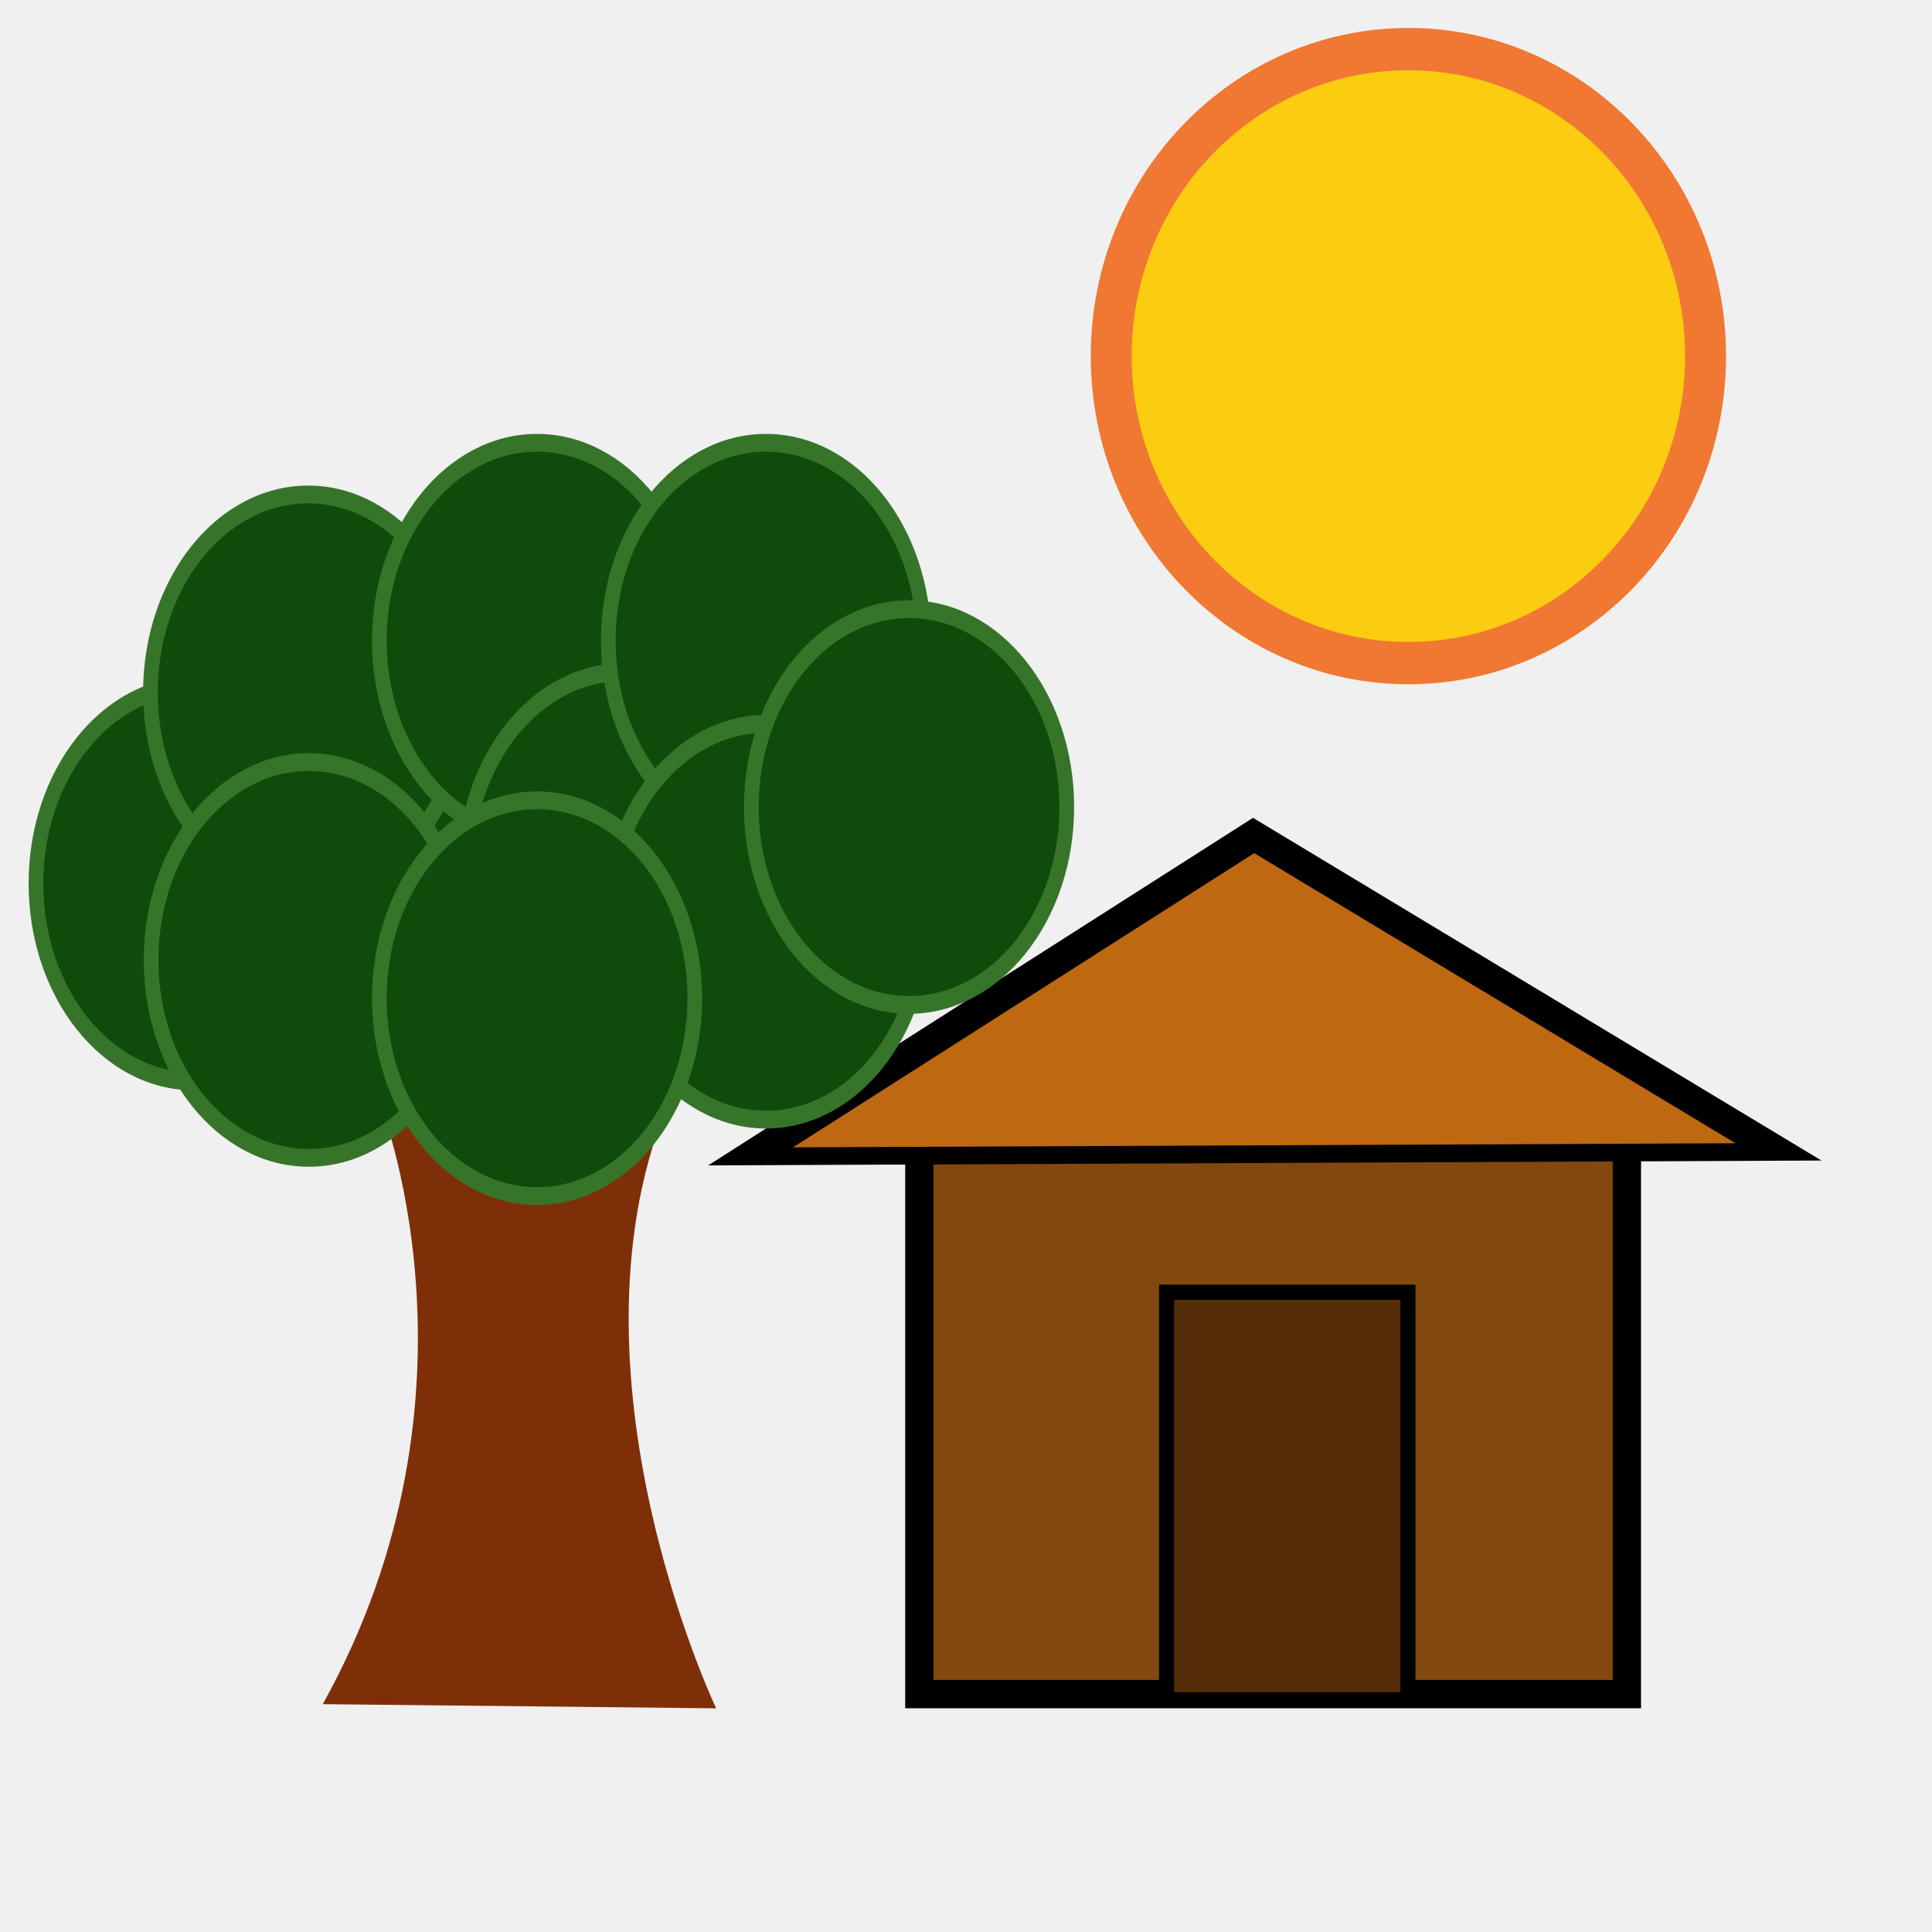
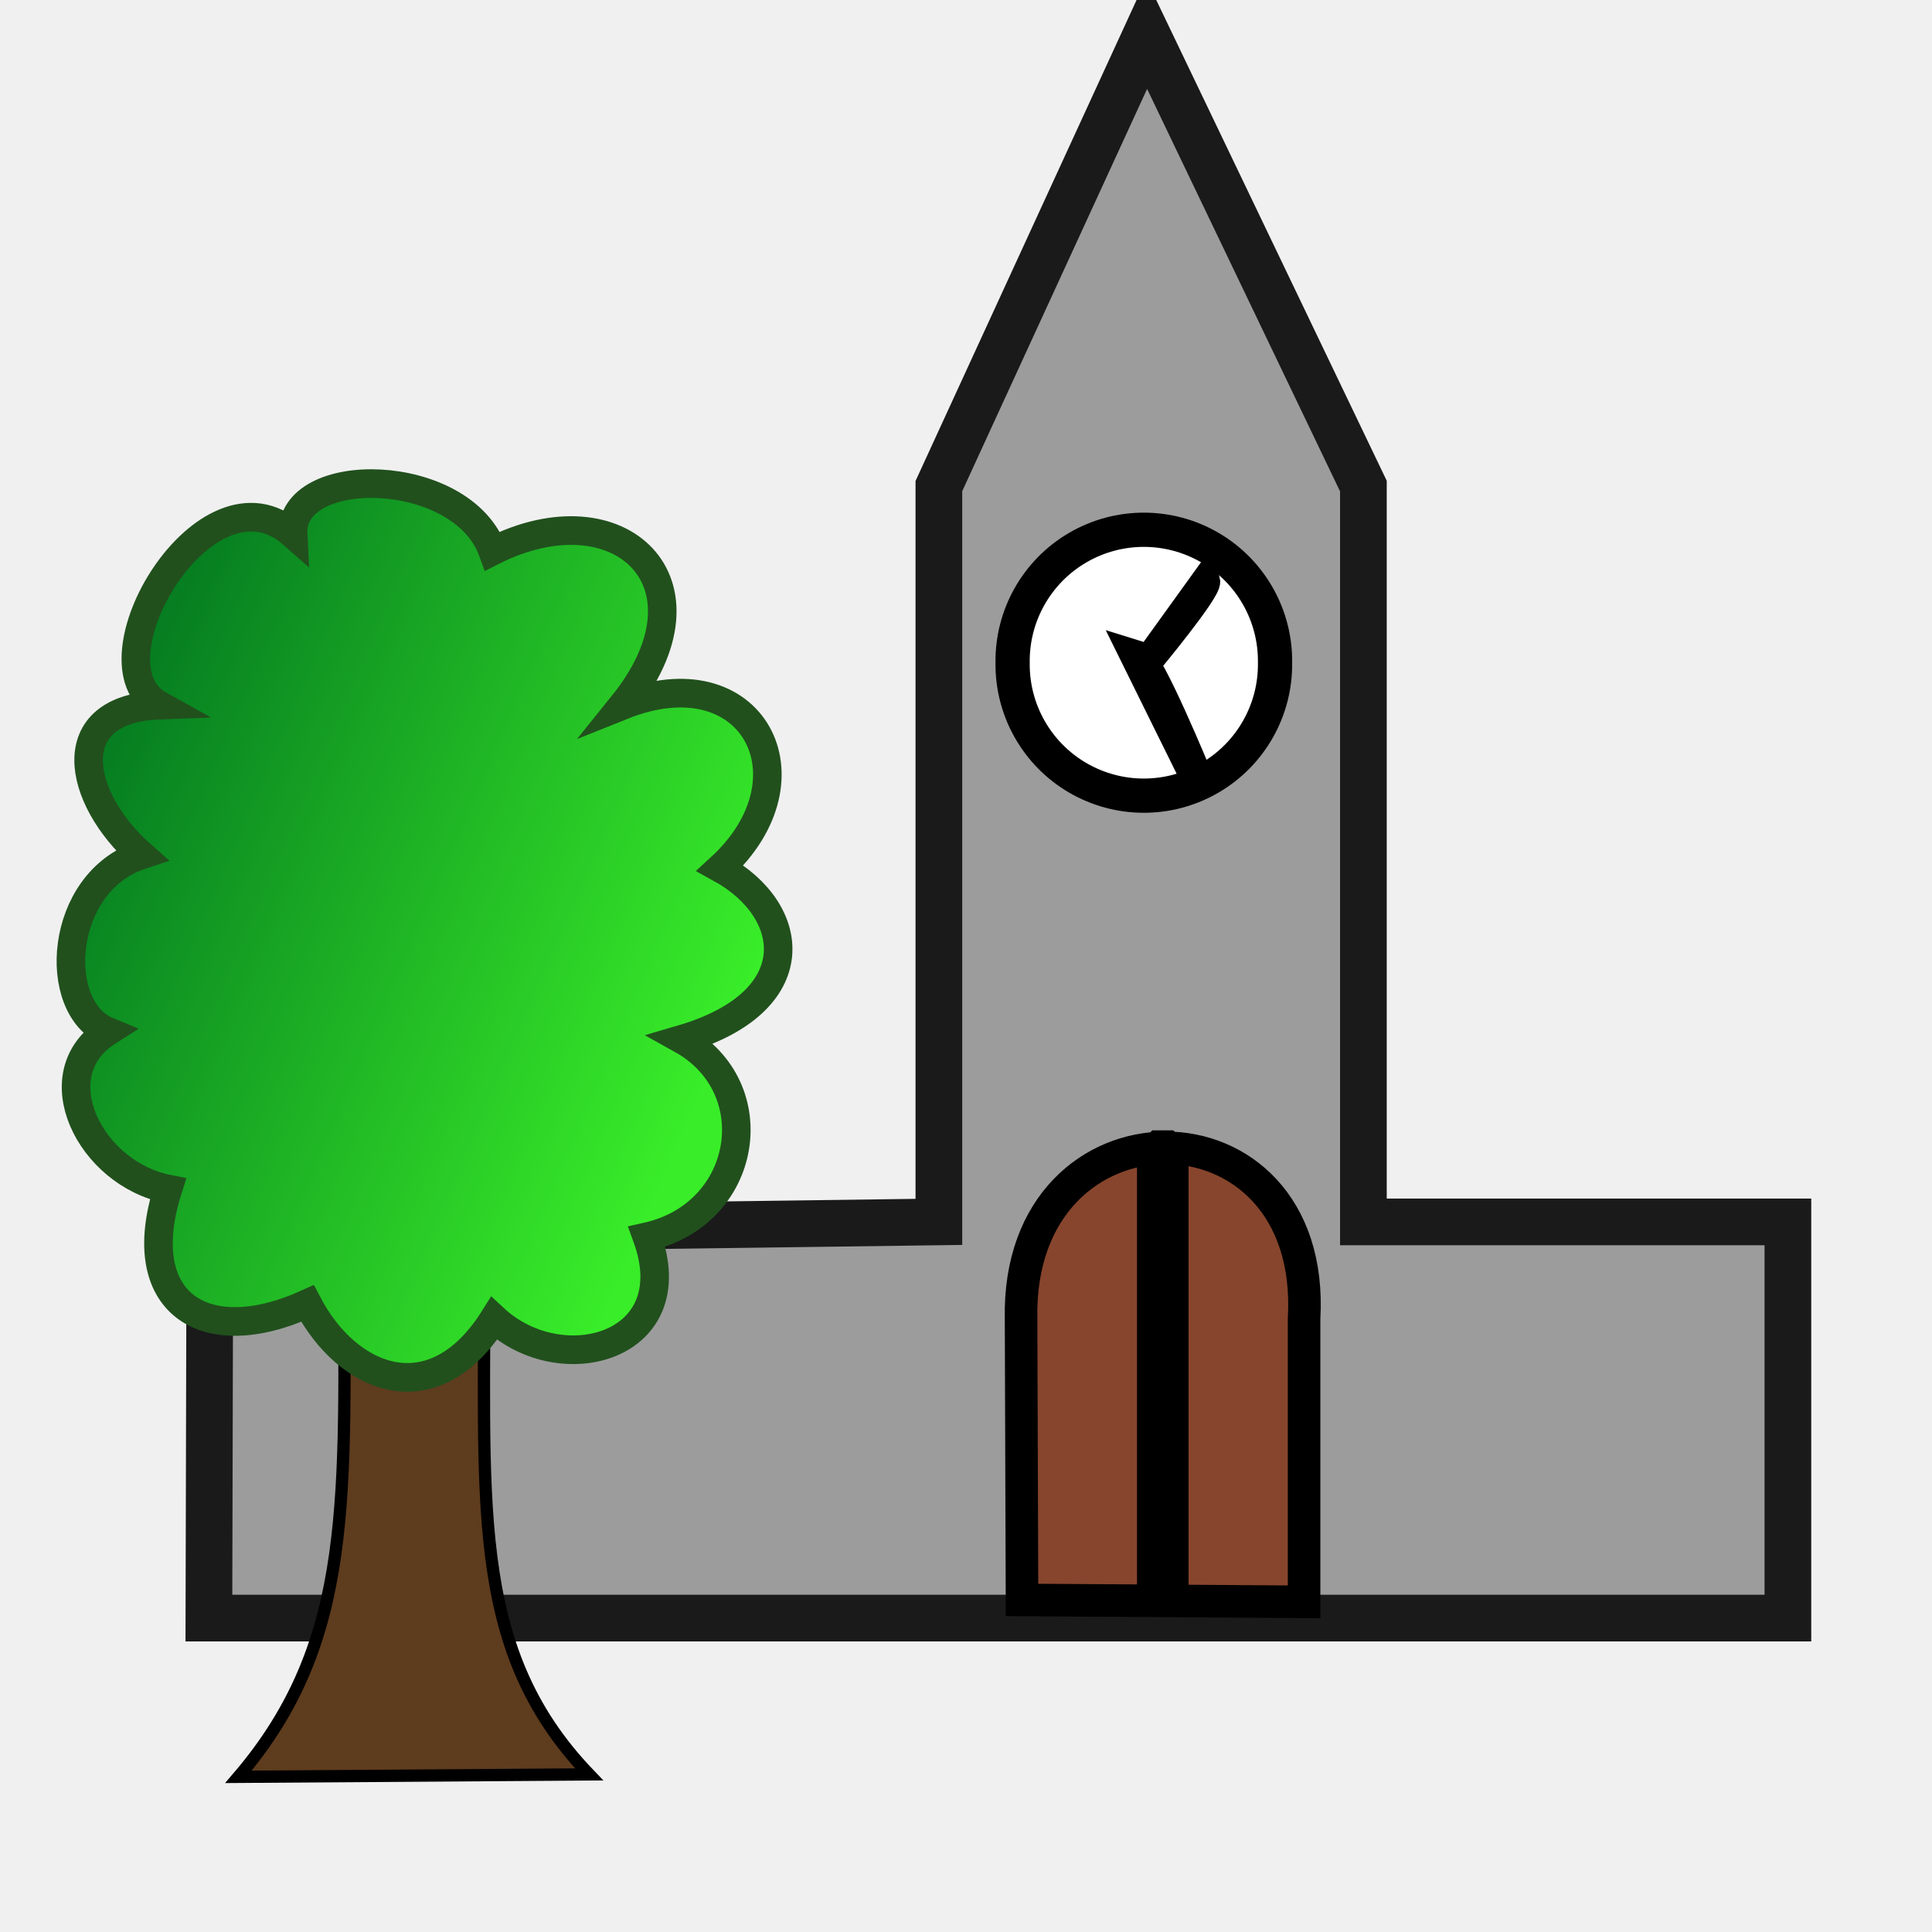
- <svg xmlns="http://www.w3.org/2000/svg" width="64pt" height="64pt" id="svg1061">
-   <defs id="defs3" />
+ <svg xmlns="http://www.w3.org/2000/svg" xmlns:xlink="http://www.w3.org/1999/xlink" width="64pt" height="64pt" id="svg1061">
+   <defs id="defs3">
+     <linearGradient id="linearGradient31180">
+       <stop style="stop-color:#007120;stop-opacity:1;" offset="0" id="stop31181" />
+       <stop style="stop-color:#39ed29;stop-opacity:1;" offset="1" id="stop31182" />
+     </linearGradient>
+     <linearGradient id="linearGradient22429">
+       <stop style="stop-color:#0027b6;stop-opacity:0.629;" offset="0" id="stop22430" />
+       <stop style="stop-color:#ffffff;stop-opacity:1;" offset="1" id="stop22431" />
+     </linearGradient>
+     <linearGradient id="linearGradient21802">
+       <stop style="stop-color:#5c4013;stop-opacity:1;" offset="0" id="stop21803" />
+       <stop style="stop-color:#b06419;stop-opacity:1;" offset="1" id="stop21804" />
+     </linearGradient>
+     <linearGradient id="linearGradient20545">
+       <stop style="stop-color:#268e1d;stop-opacity:1;" offset="0" id="stop20546" />
+       <stop style="stop-color:#d2e0d0;stop-opacity:1;" offset="1" id="stop20547" />
+     </linearGradient>
+     <linearGradient xlink:href="#linearGradient31180" id="linearGradient31185" gradientTransform="matrix(0.970118,0,0,1.220133,15.18974,11.25072)" x1="-10.41" y1="22.021" x2="13.11" y2="34.794" gradientUnits="userSpaceOnUse" />
+     <linearGradient xlink:href="#linearGradient31180" id="linearGradient31216" gradientUnits="userSpaceOnUse" gradientTransform="matrix(0.970118,0,0,1.220133,15.18974,11.25072)" x1="-10.41" y1="22.021" x2="13.11" y2="34.794" />
+   </defs>
  <g id="layer1">
-     <g id="g13002" transform="translate(-1.822849e-2,5.450671)">
-       <rect style="fill:#83480d;fill-opacity:1;stroke:#000000;stroke-width:1.25;stroke-linejoin:miter;stroke-miterlimit:4;stroke-opacity:1" id="rect11136" width="31.25" height="25" x="40.625" y="44.375" />
-       <path style="fill:#be6812;fill-opacity:1;stroke:#000000;stroke-width:2.517;stroke-linejoin:miter;stroke-miterlimit:4;stroke-opacity:1" id="path11758" d="M 77.15,42.375 L 24.694,43.017 L 50.366,-2.732 L 77.15,42.375 z " transform="matrix(0.865449,0,0,0.309818,11.79894,32.29753)" />
-       <rect style="fill:#542e08;fill-opacity:1;stroke:#000000;stroke-width:0.666;stroke-linejoin:miter;stroke-miterlimit:4;stroke-opacity:1" id="rect12380" width="10.658" height="18" x="51.546" y="51.625" />
+     <g id="g31239" transform="translate(2.445814,-0.280453)">
+       <path style="fill:#9c9c9c;fill-opacity:1;fill-rule:evenodd;stroke:#1a1a1a;stroke-width:2.062;stroke-linecap:butt;stroke-linejoin:miter;stroke-miterlimit:4;stroke-opacity:1" d="M -0.95,60.428 L -0.992,77.5 L 68.75,77.5 L 68.75,60 L 50,60 L 50,27.5 L 40.427,7.532 L 31.25,27.5 L 31.25,60 L -0.95,60.428 z " id="path28680" transform="translate(7.772936,-5.750797)" />
+       <g id="g27432" transform="translate(7.698765,-5.824971)">
+         <path style="fill:#ffffff;fill-opacity:1;fill-rule:nonzero;stroke:#000000;stroke-width:1.512;stroke-linecap:round;stroke-linejoin:bevel;stroke-miterlimit:4;stroke-dashoffset:0;stroke-opacity:1" id="path25565" d="M 16.722 21.188 A 5.796 5.796 0 1 1  5.131,21.188 A 5.796 5.796 0 1 1  16.722 21.188 z" transform="translate(29.44978,14.1885)" />
+         <path style="fill:none;fill-opacity:0.75;fill-rule:evenodd;stroke:#000000;stroke-width:1.425;stroke-linecap:butt;stroke-linejoin:miter;stroke-miterlimit:4;stroke-opacity:1" d="M 40.066,35.108 C 40.575,35.265 42.696,40.433 42.696,40.433 L 40.066,35.108 z " id="path26188" />
+         <path style="fill:none;fill-opacity:0.75;fill-rule:evenodd;stroke:#000000;stroke-width:1.3;stroke-linecap:butt;stroke-linejoin:miter;stroke-miterlimit:4;stroke-opacity:1" d="M 43.099,31.778 C 43.173,32.165 40.528,35.347 40.528,35.347 L 43.099,31.778 z " id="path26810" />
+       </g>
+       <path style="fill:#87452d;fill-opacity:1;fill-rule:evenodd;stroke:#000000;stroke-width:1.438;stroke-linecap:butt;stroke-linejoin:miter;stroke-miterlimit:4;stroke-opacity:1" d="M 34.922,76.698 L 34.88,64.281 C 34.677,54.21 47.964,54.21 47.38,64.281 L 47.38,76.781 L 34.922,76.698 z " id="path27436" transform="translate(7.772936,-5.750797)" />
+       <rect style="fill:#87452d;fill-opacity:1;fill-rule:nonzero;stroke:#000000;stroke-width:1.355;stroke-linecap:round;stroke-linejoin:bevel;stroke-miterlimit:4;stroke-dashoffset:0;stroke-opacity:1" id="rect28058" width="0.923" height="19.553" x="40.678" y="56.634" transform="translate(7.772936,-5.750797)" />
    </g>
-     <path style="fill:#fbcc10;fill-opacity:1;stroke:#f07833;stroke-width:1.92;stroke-miterlimit:4;stroke-opacity:1" id="path4221" d="M 91.557 15.91 A 13.94 13.94 0 1 1  63.677,15.91 A 13.94 13.94 0 1 1  91.557 15.91 z" transform="matrix(0.941556,0,0,0.972783,-10.87441,0.251702)" />
-     <g id="g11123" transform="matrix(0.935492,0,0,0.918367,5.908887e-2,7.724368)">
-       <path style="fill:#7f2f08;fill-opacity:1;fill-rule:evenodd;stroke:#7f2f08;stroke-width:0;stroke-linecap:butt;stroke-linejoin:round;stroke-miterlimit:4;stroke-opacity:1" d="M 15.176,73.55 C 23.422,58.438 17.788,44.403 17.788,44.403 L 31.958,43.561 C 25.8,56.702 33.75,73.75 33.75,73.75" id="path2978" />
-       <g id="g2946" transform="matrix(1.080813,0,0,1.470961,-10.49177,4.338168)" style="fill:#104b0b;fill-opacity:1;stroke:#367529;stroke-opacity:1">
-         <path id="path2315" d="M 23.943 15.677 A 10.736 11.116 0 1 1  2.47,15.677 A 10.736 11.116 0 1 1  23.943 15.677 z" transform="matrix(0.641731,0,0,0.581998,9.635039,11.09576)" />
-         <path id="path2937" d="M 23.943 15.677 A 10.736 11.116 0 1 1  2.47,15.677 A 10.736 11.116 0 1 1  23.943 15.677 z" transform="matrix(0.641731,0,0,0.581998,17.16473,9.845757)" />
-         <path id="path2938" d="M 23.943 15.677 A 10.736 11.116 0 1 1  2.47,15.677 A 10.736 11.116 0 1 1  23.943 15.677 z" transform="matrix(0.641731,0,0,0.581998,14.63504,4.845757)" />
-         <path id="path2939" d="M 23.943 15.677 A 10.736 11.116 0 1 1  2.47,15.677 A 10.736 11.116 0 1 1  23.943 15.677 z" transform="matrix(0.641731,0,0,0.581998,24.63504,3.156324)" />
-         <path id="path2940" d="M 23.943 15.677 A 10.736 11.116 0 1 1  2.47,15.677 A 10.736 11.116 0 1 1  23.943 15.677 z" transform="matrix(0.641731,0,0,0.581998,28.38504,10.65632)" />
-         <path id="path2941" d="M 23.943 15.677 A 10.736 11.116 0 1 1  2.47,15.677 A 10.736 11.116 0 1 1  23.943 15.677 z" transform="matrix(0.641731,0,0,0.581998,34.63504,3.156324)" />
-         <path id="path2942" d="M 23.943 15.677 A 10.736 11.116 0 1 1  2.47,15.677 A 10.736 11.116 0 1 1  23.943 15.677 z" transform="matrix(0.641731,0,0,0.581998,34.63504,12.34576)" />
-         <path id="path2943" d="M 23.943 15.677 A 10.736 11.116 0 1 1  2.47,15.677 A 10.736 11.116 0 1 1  23.943 15.677 z" transform="matrix(0.641731,0,0,0.581998,14.66473,13.59576)" />
-         <path id="path2944" d="M 23.943 15.677 A 10.736 11.116 0 1 1  2.47,15.677 A 10.736 11.116 0 1 1  23.943 15.677 z" transform="matrix(0.641731,0,0,0.581998,24.63504,14.84576)" />
-         <path id="path2945" d="M 23.943 15.677 A 10.736 11.116 0 1 1  2.47,15.677 A 10.736 11.116 0 1 1  23.943 15.677 z" transform="matrix(0.641731,0,0,0.581998,40.88504,8.595757)" />
-       </g>
+     <g id="g31213" transform="matrix(1.236949,0,0,1.24052,-3.653735,-18.03945)">
+       <path style="fill:#5e3c1e;fill-opacity:1;fill-rule:evenodd;stroke:#000000;stroke-width:0.438;stroke-linecap:butt;stroke-linejoin:miter;stroke-miterlimit:4;stroke-opacity:1" d="M 11.469,77.805 L 23.99,77.719 C 19.601,73.152 20.307,67.857 20.24,58.969 L 15.24,58.969 C 15.256,67.84 15.637,72.936 11.469,77.805 z " id="path29923" />
+       <path style="fill:url(#linearGradient31216);fill-opacity:1;fill-rule:evenodd;stroke:#21501d;stroke-width:1.02;stroke-linecap:butt;stroke-linejoin:miter;stroke-miterlimit:4;stroke-opacity:1" d="M 8.951,56.877 C 7.662,60.9 10.211,62.635 13.934,60.954 C 15.369,63.695 18.43,64.922 20.596,61.487 C 23.01,63.727 27.49,62.498 26.052,58.577 C 29.661,57.776 30.4,53.273 27.294,51.547 C 31.84,50.22 31.445,46.969 28.67,45.45 C 32.173,42.253 29.823,37.804 25.181,39.658 C 28.721,35.283 25.067,31.884 20.545,34.16 C 19.436,31.117 13.29,31.023 13.42,33.564 C 10.318,30.822 5.96,38.168 8.639,39.648 C 5.073,39.78 5.696,42.955 8,44.983 C 5.036,45.949 4.766,50.432 6.803,51.266 C 4.389,52.798 6.175,56.332 8.951,56.877 z " id="path30553" />
    </g>
  </g>
</svg>
